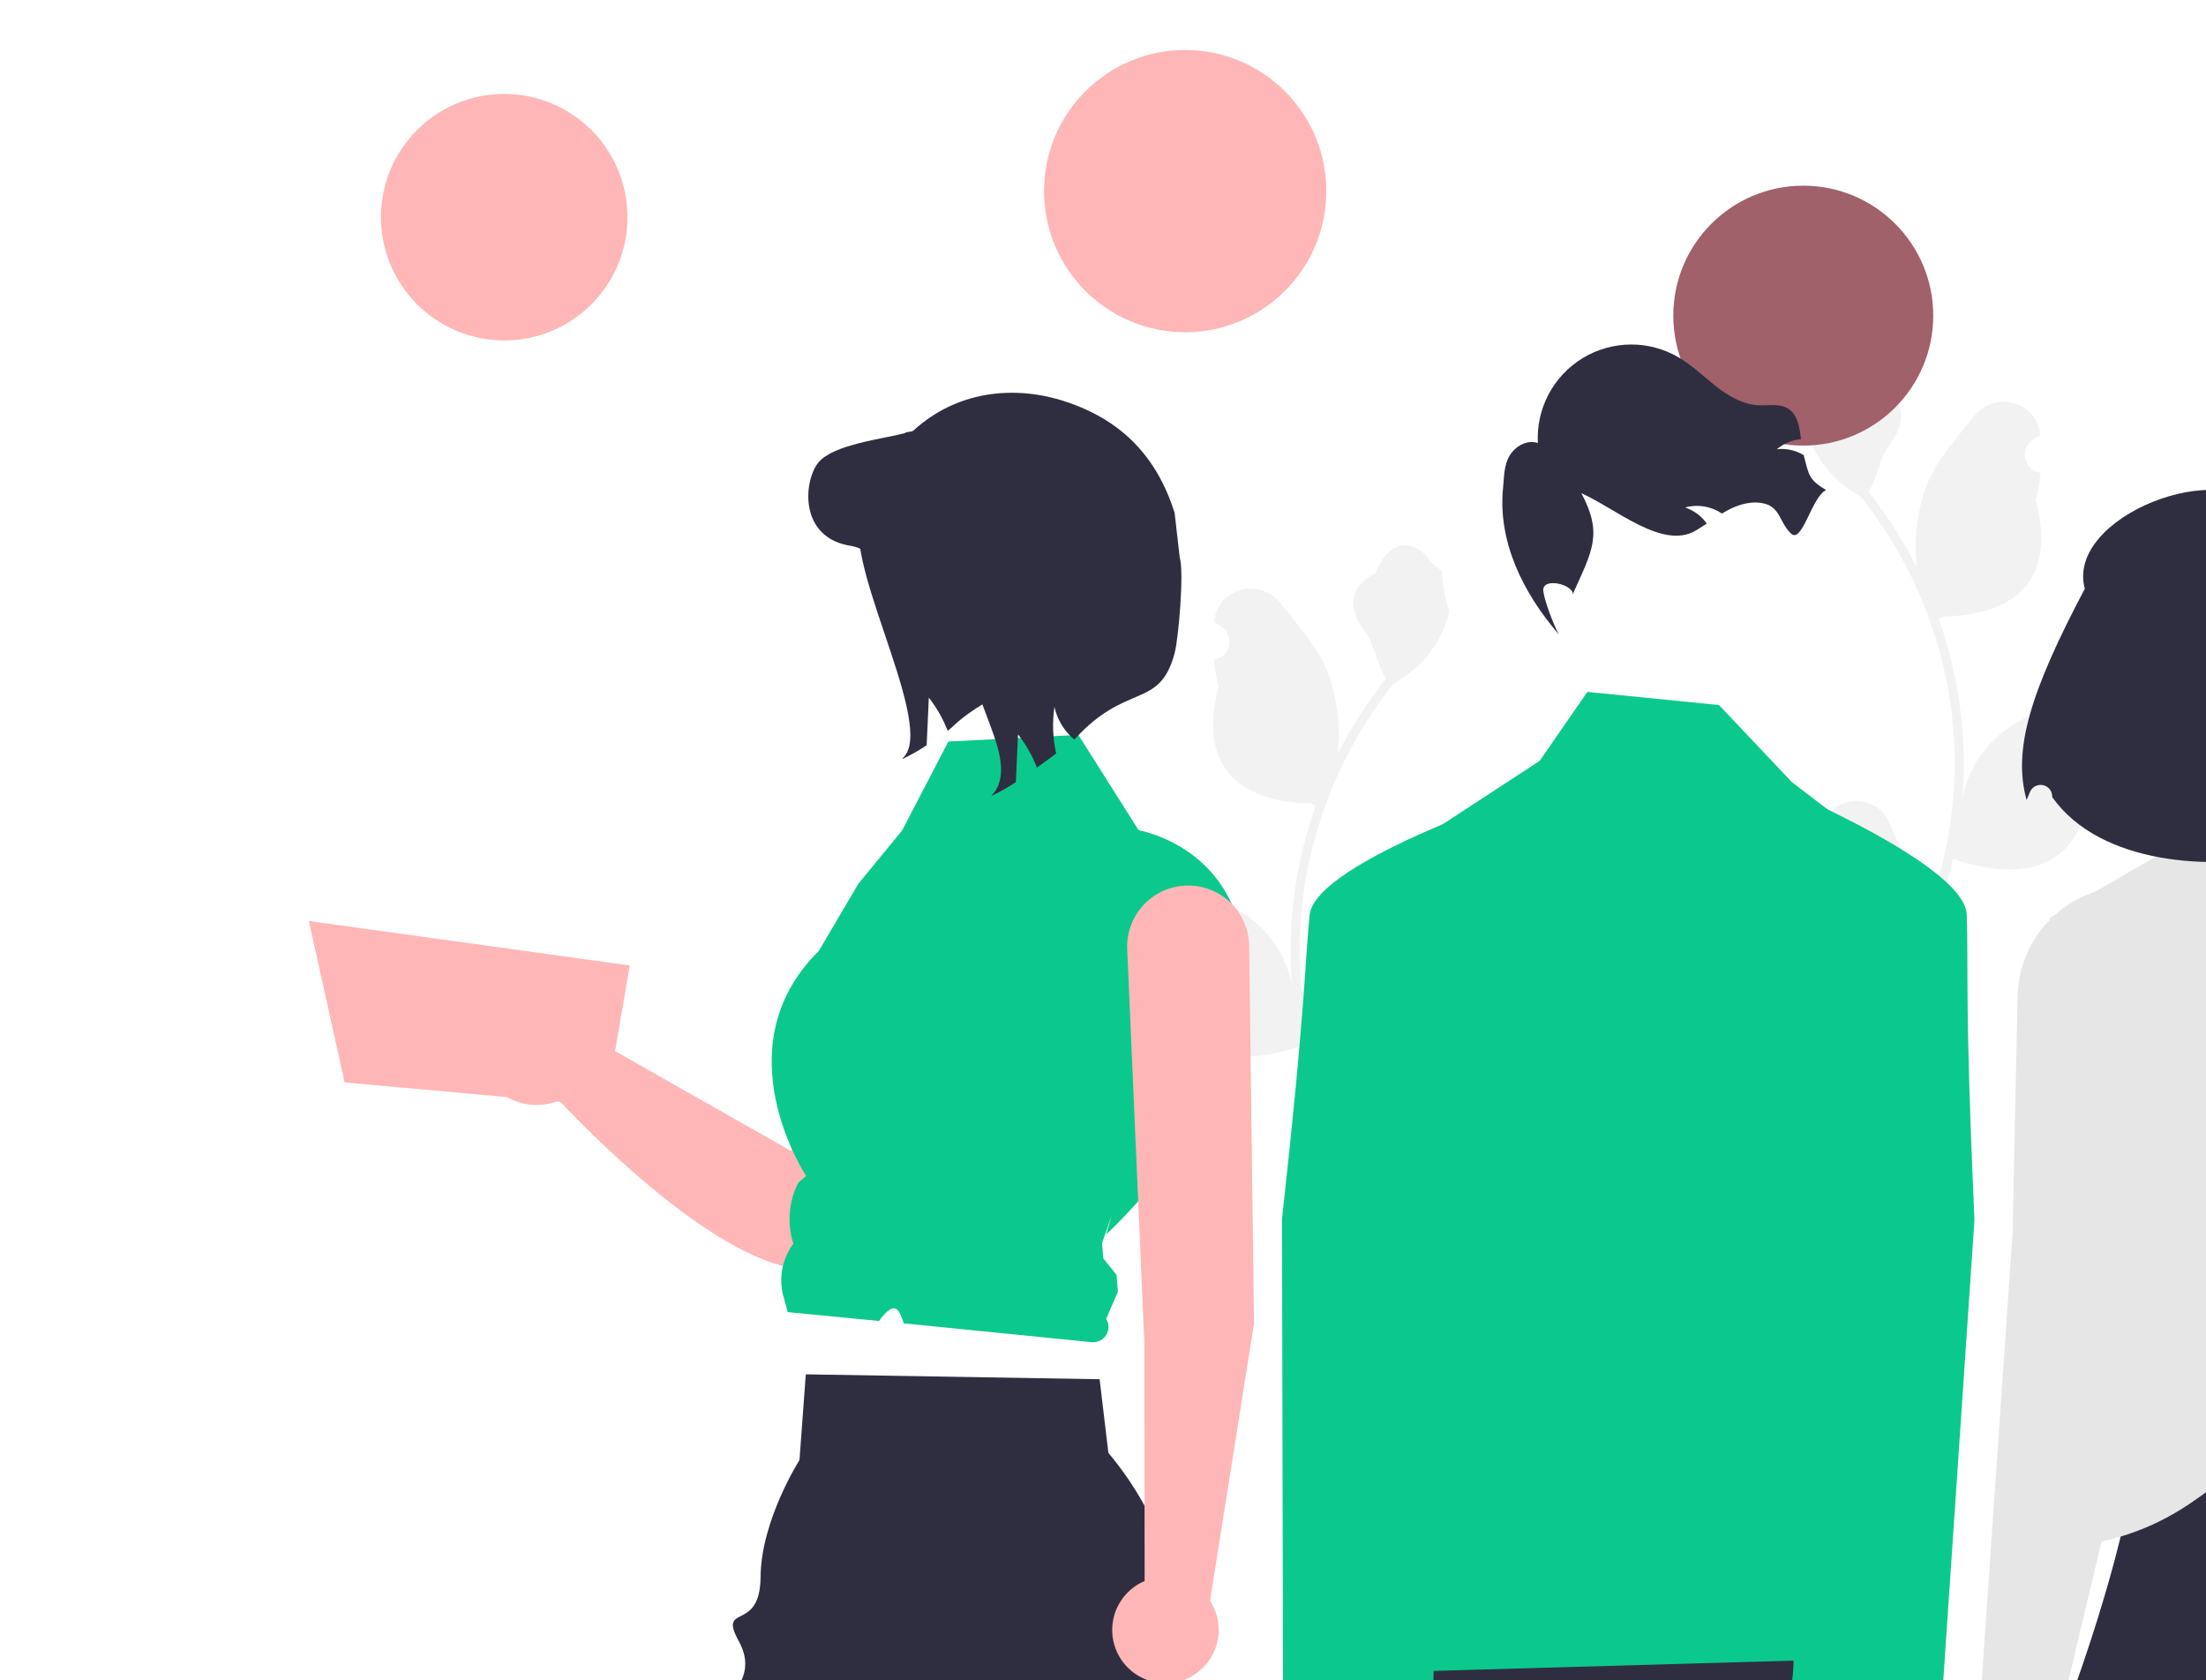
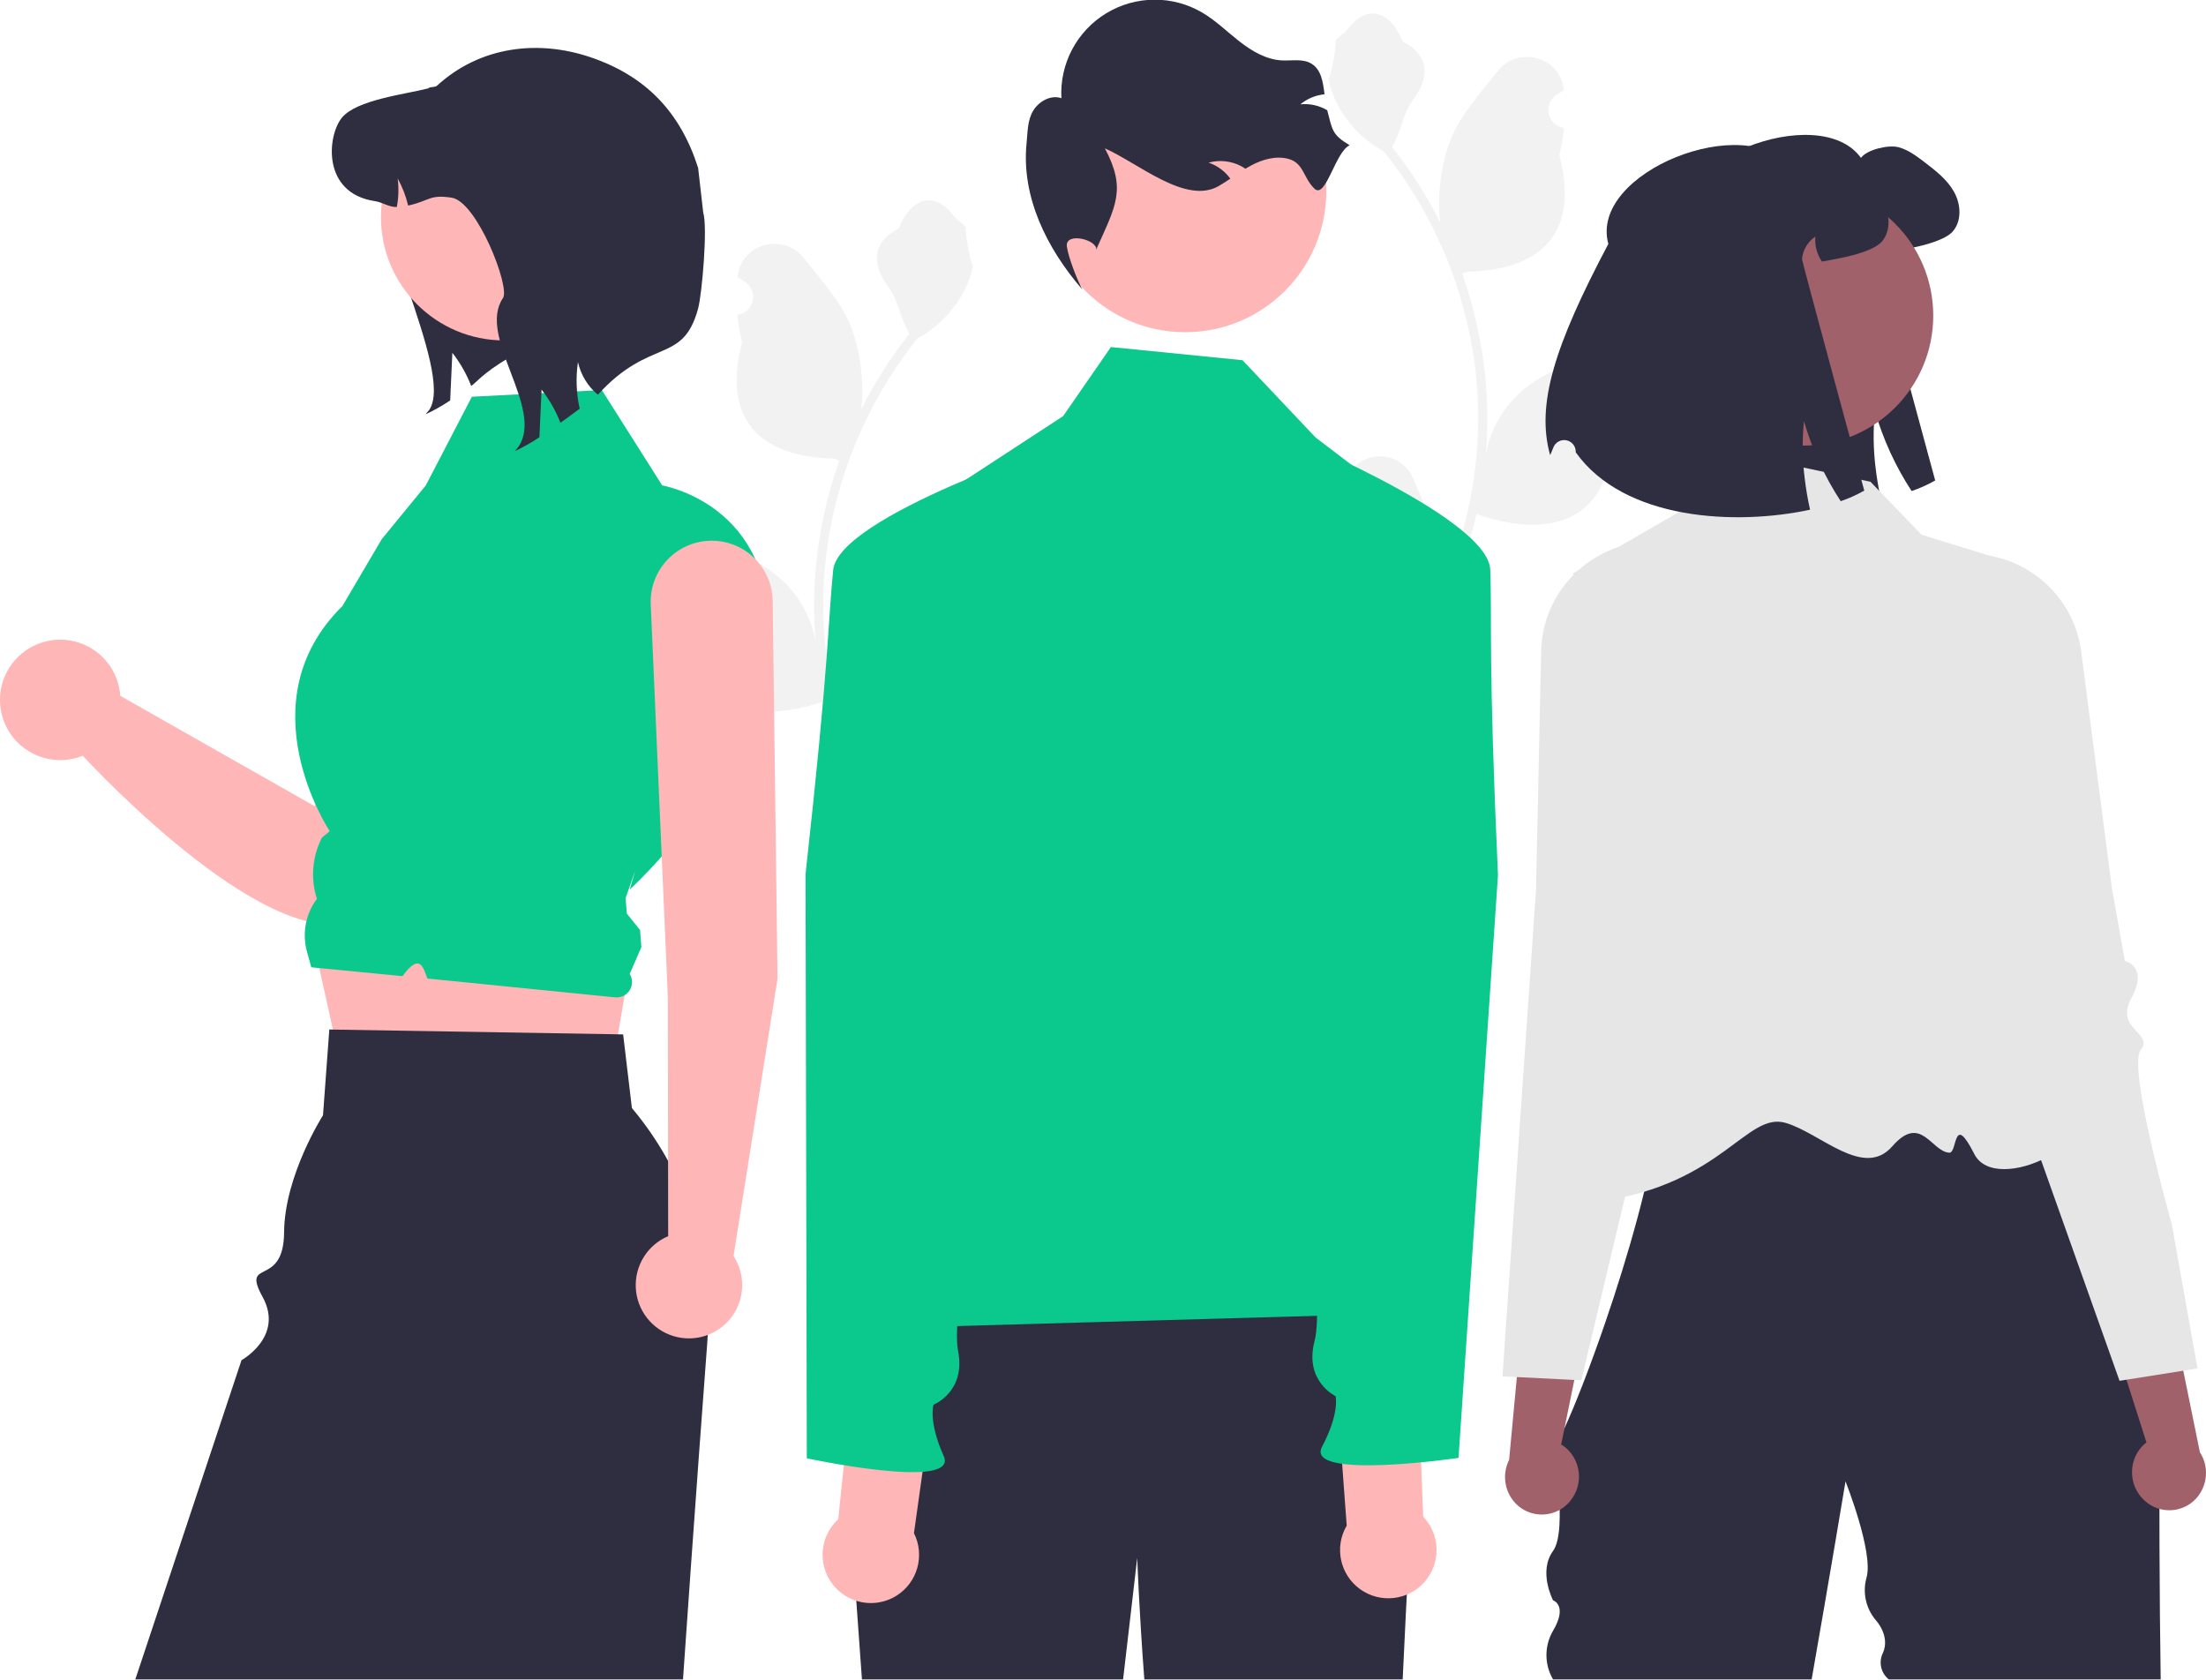
<svg xmlns="http://www.w3.org/2000/svg" width="838" height="638.004" data-name="Layer 1" viewBox="0 0 838 638.004">
-   <path fill="#f2f2f2" d="M689.135,323.255a5.090,5.090,0,0,0,3.689-8.822c-.128-.51-.22-.876-.349-1.386q.069-.167.138-.333c4.686-11.174,20.568-11.097,25.215.094,4.124,9.932,9.374,19.882,10.667,30.384a40.440,40.440,0,0,1-.71,13.908,162.132,162.132,0,0,0,14.748-67.338,156.487,156.487,0,0,0-.971-17.457q-.804-7.128-2.231-14.154a164.010,164.010,0,0,0-32.524-69.511,43.647,43.647,0,0,1-18.153-18.833,33.294,33.294,0,0,1-3.027-9.098c.884.115,3.332-13.343,2.665-14.169,1.231-1.868,3.435-2.797,4.780-4.621,6.689-9.069,15.906-7.486,20.717,4.838,10.278,5.187,10.377,13.790,4.071,22.064-4.012,5.264-4.563,12.386-8.084,18.022.362.463.739.912,1.101,1.376a165.069,165.069,0,0,1,17.229,27.294c-1.368-10.690.652-23.570,4.096-31.873,3.921-9.459,11.271-17.426,17.743-25.604,7.774-9.822,23.716-5.536,25.086,6.916q.02.180.039.361-1.442.814-2.823,1.727a6.904,6.904,0,0,0,2.783,12.565l.141.021a68.701,68.701,0,0,1-1.810,10.271c8.303,32.111-9.623,43.806-35.219,44.332-.565.289-1.115.579-1.680.855a168.486,168.486,0,0,1,9.069,42.680,159.804,159.804,0,0,1-.116,25.802l.043-.304a42.227,42.227,0,0,1,14.415-24.382c11.093-9.112,26.766-12.468,38.733-19.793,5.760-3.526,13.143,1.030,12.137,7.709q-.024.159-.049.319a46.377,46.377,0,0,0-5.201,2.506q-1.442.814-2.823,1.727a6.904,6.904,0,0,0,2.783,12.565l.141.021c.101.014.188.029.289.044a68.759,68.759,0,0,1-12.647,19.804c-5.191,28.031-27.491,30.691-51.344,22.528h-.015a168.436,168.436,0,0,1-11.314,33.031H690.148c-.145-.449-.275-.913-.406-1.361a45.926,45.926,0,0,0,11.184-.666c-2.999-3.679-5.997-7.388-8.996-11.068a2.511,2.511,0,0,1-.188-.217c-1.521-1.883-3.056-3.752-4.578-5.635l-.001-.002a67.270,67.270,0,0,1,1.971-17.136Z" />
-   <path fill="#2f2e41" d="M818.913,219.810c-7.515-27.401,53.102-50.899,69.020-28.832,2.213-3.137,10.393-5.042,14.146-4.080s6.909,3.368,9.989,5.697c4.234,3.252,8.622,6.621,11.221,11.298,2.617,4.657,3.021,11.009-.5,15.051-2.790,3.214-11.028,5.293-15.224,6.139-2.925.597-5.389,1.077-7.506,1.424a14.351,14.351,0,0,1-2.502-9.488,11.648,11.648,0,0,0-5.081,8.545c-.058.712,23.654,87.960,23.654,87.960a51.720,51.720,0,0,1-8.95,4.022,112.544,112.544,0,0,1-13.954-30.410,97.453,97.453,0,0,0,.269,21.653,119.144,119.144,0,0,0,2.040,11.991c-28.178,6.082-70.560,4.080-88.999-21.787q-.005-.161-.009-.321a4.401,4.401,0,0,0-8.503-1.535c-.447,1.141-.859,2.129-1.226,2.914C791.427,280.843,798.376,258.612,818.913,219.810Z" />
-   <path fill="#2f2e41" d="M770.962,679.207v.897A3.809,3.809,0,0,1,770.962,679.207Z" />
-   <path fill="#2f2e41" d="M798.557,524.132a15.323,15.323,0,0,1,2.183-.424Q799.471,523.915,798.557,524.132Z" />
-   <path fill="#2f2e41" d="M797.919,524.295c.194-.054.409-.109.638-.163C798.343,524.188,798.138,524.229,797.919,524.295Z" />
-   <path fill="#2f2e41" d="M1001.790,768.998H898.504a8.213,8.213,0,0,1-2.211-10.114c2.821-6.471-2.707-12.384-2.707-12.384a17.566,17.566,0,0,1-3.539-16.191c2.736-9.557-7.987-36.535-7.987-36.535s-5.781,34.834-12.865,75.225H770.962a18.259,18.259,0,0,1,0-18.489c5.724-9.706,0-11.567,0-11.567s-5.724-10.861,0-18.748,0-40.088,0-40.088c.216,1.423,1.846-1.164,4.357-6.592,3.822-8.257,9.664-23.107,15.566-40.348,4.219-12.304,8.473-25.843,12.028-39.079h.009q1.397-5.216,2.649-10.337c1.630-6.695,3.028-13.202,4.09-19.311,2.303-13.158,3.063-24.462,1.294-31.814-1.466-6.117-4.676-9.491-10.216-8.913,2.968-.492,7.317-.958,12.675-1.397.966-.078,1.967-.155,3.002-.242,39.968-3.020,125.720-4.754,125.720-4.754L968.405,564.35l33.263,59.581S1000.763,703.859,1001.790,768.998Z" />
-   <path fill="#e6e6e6" d="M891.546,314.019,831.032,301.183l-12.015,24.185L778.555,348.793s26.081,106.641,25.932,121.639c-.378,38.079-61.305,123.440-15.284,116.873s55.369-34.073,70.143-29.724c13.324,3.922,29.593,21.372,40.485,8.892s14.728,1.931,21.615,2.429c3.273.237,1.301-15.758,9.537.497s51.904-5.626,37.103-20.427c-24.65-24.65-29.659-206.361-29.659-206.361l-27.440-8.443Z" />
-   <path fill="#a0616a" d="M777.411,701.295a14.526,14.526,0,0,0-1.495-20.205,13.935,13.935,0,0,0-1.866-1.351l10.117-49.656-23.390-13.999-6.505,69.521a14.485,14.485,0,0,0,3.338,17.366,13.862,13.862,0,0,0,19.556-1.385Q777.290,701.442,777.411,701.295Z" />
-   <path fill="#e6e6e6" d="M850.036,439.552c-.147-1.596-2.183-2.321-5.004-3.322a30.950,30.950,0,0,1-7.998-3.788c-6.247-4.512-3.788-9.232-.388-15.756.664-1.268,1.354-2.588,2.001-3.960,1.924-4.064-1.139-20.829-9.120-49.839-2.459-8.930-2.450-15.238-4.150-19.423-1.691-4.184-5.082-6.247-14.323-6.678a42.251,42.251,0,0,0-30.416,10.811c-.224.198-.457.414-.682.621q-.634.595-1.242,1.216a42.219,42.219,0,0,0-12.270,29.027l-.043,1.855-1.906,88.634-5.358,77.779-7.386,107.143,5.470.268L779.048,655.228l2.649.129,6.281-26.352,7.558-31.710,2.778-11.648,8.620-36.137,4.021-16.886,2.459-10.311L814.417,518.1l4.883-20.467c.112-.431,11.346-44.757,24.298-52.169C848.431,442.702,850.174,441.097,850.036,439.552Z" />
-   <path fill="#a0616a" d="M995.354,700.767a14.526,14.526,0,0,1-.683-20.249,13.934,13.934,0,0,1,1.710-1.543L980.989,630.692l21.751-16.430,13.934,68.420a14.485,14.485,0,0,1-1.454,17.625,13.862,13.862,0,0,1-19.591.723Q995.490,700.901,995.354,700.767Z" />
-   <path fill="#e6e6e6" d="M1005.995,595.999S989.031,536.311,994.204,529.850s-10.106-7.723-3.521-19.757-2.503-14.046-2.503-14.046l-4.931-27.668-8.816-67.961-.267-2.021-2.564-19.772a42.340,42.340,0,0,0-16.696-28.616c-.233-.178-.471-.35-.709-.521q-1.628-1.172-3.327-2.172a42.262,42.262,0,0,0-28.106-5.338c-18.285,2.847-12.594,9.666-15.560,27.935-4.819,29.703-6.069,46.696-3.719,50.536.792,1.292,1.623,2.529,2.416,3.717,4.082,6.129,7.034,10.550,1.304,15.718a31.250,31.250,0,0,1-7.544,4.616c-2.693,1.304-4.642,2.239-4.616,3.842.03,1.552,1.934,2.955,7.031,5.179,6.176,2.703,12.811,12.923,18.245,23.363a257.879,257.879,0,0,1,11.518,25.899L978.539,634.136l7.617,21.422,2.627-.416,21.58-3.421,5.411-.857Z" />
+   <path fill="#f2f2f2" d="M689.135,323.255a5.090,5.090,0,0,0,3.689-8.822c-.128-.51-.22-.876-.349-1.386q.069-.167.138-.333c4.686-11.174,20.568-11.097,25.215.094,4.124,9.932,9.374,19.882,10.667,30.384a40.440,40.440,0,0,1-.71,13.908,162.132,162.132,0,0,0,14.748-67.338,156.487,156.487,0,0,0-.971-17.457q-.804-7.128-2.231-14.154a164.010,164.010,0,0,0-32.524-69.511,43.647,43.647,0,0,1-18.153-18.833,33.294,33.294,0,0,1-3.027-9.098c.884.115,3.332-13.343,2.665-14.169,1.231-1.868,3.435-2.797,4.780-4.621,6.689-9.069,15.906-7.486,20.717,4.838,10.278,5.187,10.377,13.790,4.071,22.064-4.012,5.264-4.563,12.386-8.084,18.022.362.463.739.912,1.101,1.376a165.069,165.069,0,0,1,17.229,27.294c-1.368-10.690.652-23.570,4.096-31.873,3.921-9.459,11.271-17.426,17.743-25.604,7.774-9.822,23.716-5.536,25.086,6.916q.02.180.039.361-1.442.814-2.823,1.727a6.904,6.904,0,0,0,2.783,12.565l.141.021a68.701,68.701,0,0,1-1.810,10.271c8.303,32.111-9.623,43.806-35.219,44.332-.565.289-1.115.579-1.680.855a168.486,168.486,0,0,1,9.069,42.680,159.804,159.804,0,0,1-.116,25.802l.043-.304a42.227,42.227,0,0,1,14.415-24.382c11.093-9.112,26.766-12.468,38.733-19.793,5.760-3.526,13.143,1.030,12.137,7.709q-.024.159-.049.319a46.377,46.377,0,0,0-5.201,2.506q-1.442.814-2.823,1.727a6.904,6.904,0,0,0,2.783,12.565l.141.021c.101.014.188.029.289.044a68.759,68.759,0,0,1-12.647,19.804c-5.191,28.031-27.491,30.691-51.344,22.528h-.015a168.436,168.436,0,0,1-11.314,33.031H690.148c-.145-.449-.275-.913-.406-1.361a45.926,45.926,0,0,0,11.184-.666c-2.999-3.679-5.997-7.388-8.996-11.068a2.511,2.511,0,0,1-.188-.217c-1.521-1.883-3.056-3.752-4.578-5.635l-.001-.002a67.270,67.270,0,0,1,1.971-17.136Z" transform="translate(-181 -130.998)" />
+   <path fill="#2f2e41" d="M818.913,219.810c-7.515-27.401,53.102-50.899,69.020-28.832,2.213-3.137,10.393-5.042,14.146-4.080s6.909,3.368,9.989,5.697c4.234,3.252,8.622,6.621,11.221,11.298,2.617,4.657,3.021,11.009-.5,15.051-2.790,3.214-11.028,5.293-15.224,6.139-2.925.597-5.389,1.077-7.506,1.424a14.351,14.351,0,0,1-2.502-9.488,11.648,11.648,0,0,0-5.081,8.545c-.058.712,23.654,87.960,23.654,87.960a51.720,51.720,0,0,1-8.95,4.022,112.544,112.544,0,0,1-13.954-30.410,97.453,97.453,0,0,0,.269,21.653,119.144,119.144,0,0,0,2.040,11.991c-28.178,6.082-70.560,4.080-88.999-21.787q-.005-.161-.009-.321a4.401,4.401,0,0,0-8.503-1.535c-.447,1.141-.859,2.129-1.226,2.914C791.427,280.843,798.376,258.612,818.913,219.810Z" transform="translate(-181 -130.998)" />
+   <path fill="#2f2e41" d="M770.962,679.207v.897A3.809,3.809,0,0,1,770.962,679.207Z" transform="translate(-181 -130.998)" />
+   <path fill="#2f2e41" d="M798.557,524.132a15.323,15.323,0,0,1,2.183-.424Q799.471,523.915,798.557,524.132Z" transform="translate(-181 -130.998)" />
+   <path fill="#2f2e41" d="M797.919,524.295c.194-.054.409-.109.638-.163C798.343,524.188,798.138,524.229,797.919,524.295Z" transform="translate(-181 -130.998)" />
+   <path fill="#2f2e41" d="M1001.790,768.998H898.504a8.213,8.213,0,0,1-2.211-10.114c2.821-6.471-2.707-12.384-2.707-12.384a17.566,17.566,0,0,1-3.539-16.191c2.736-9.557-7.987-36.535-7.987-36.535s-5.781,34.834-12.865,75.225H770.962a18.259,18.259,0,0,1,0-18.489c5.724-9.706,0-11.567,0-11.567s-5.724-10.861,0-18.748,0-40.088,0-40.088c.216,1.423,1.846-1.164,4.357-6.592,3.822-8.257,9.664-23.107,15.566-40.348,4.219-12.304,8.473-25.843,12.028-39.079h.009q1.397-5.216,2.649-10.337c1.630-6.695,3.028-13.202,4.09-19.311,2.303-13.158,3.063-24.462,1.294-31.814-1.466-6.117-4.676-9.491-10.216-8.913,2.968-.492,7.317-.958,12.675-1.397.966-.078,1.967-.155,3.002-.242,39.968-3.020,125.720-4.754,125.720-4.754L968.405,564.35l33.263,59.581S1000.763,703.859,1001.790,768.998Z" transform="translate(-181 -130.998)" />
+   <path fill="#e6e6e6" d="M891.546,314.019,831.032,301.183l-12.015,24.185L778.555,348.793s26.081,106.641,25.932,121.639c-.378,38.079-61.305,123.440-15.284,116.873s55.369-34.073,70.143-29.724c13.324,3.922,29.593,21.372,40.485,8.892s14.728,1.931,21.615,2.429c3.273.237,1.301-15.758,9.537.497s51.904-5.626,37.103-20.427c-24.65-24.65-29.659-206.361-29.659-206.361l-27.440-8.443Z" transform="translate(-181 -130.998)" />
+   <path fill="#a0616a" d="M777.411,701.295a14.526,14.526,0,0,0-1.495-20.205,13.935,13.935,0,0,0-1.866-1.351l10.117-49.656-23.390-13.999-6.505,69.521a14.485,14.485,0,0,0,3.338,17.366,13.862,13.862,0,0,0,19.556-1.385Q777.290,701.442,777.411,701.295Z" transform="translate(-181 -130.998)" />
+   <path fill="#e6e6e6" d="M850.036,439.552c-.147-1.596-2.183-2.321-5.004-3.322a30.950,30.950,0,0,1-7.998-3.788c-6.247-4.512-3.788-9.232-.388-15.756.664-1.268,1.354-2.588,2.001-3.960,1.924-4.064-1.139-20.829-9.120-49.839-2.459-8.930-2.450-15.238-4.150-19.423-1.691-4.184-5.082-6.247-14.323-6.678a42.251,42.251,0,0,0-30.416,10.811c-.224.198-.457.414-.682.621q-.634.595-1.242,1.216a42.219,42.219,0,0,0-12.270,29.027l-.043,1.855-1.906,88.634-5.358,77.779-7.386,107.143,5.470.268L779.048,655.228l2.649.129,6.281-26.352,7.558-31.710,2.778-11.648,8.620-36.137,4.021-16.886,2.459-10.311L814.417,518.1l4.883-20.467c.112-.431,11.346-44.757,24.298-52.169C848.431,442.702,850.174,441.097,850.036,439.552Z" transform="translate(-181 -130.998)" />
+   <path fill="#a0616a" d="M995.354,700.767a14.526,14.526,0,0,1-.683-20.249,13.934,13.934,0,0,1,1.710-1.543L980.989,630.692l21.751-16.430,13.934,68.420a14.485,14.485,0,0,1-1.454,17.625,13.862,13.862,0,0,1-19.591.723Q995.490,700.901,995.354,700.767Z" transform="translate(-181 -130.998)" />
+   <path fill="#e6e6e6" d="M1005.995,595.999S989.031,536.311,994.204,529.850s-10.106-7.723-3.521-19.757-2.503-14.046-2.503-14.046l-4.931-27.668-8.816-67.961-.267-2.021-2.564-19.772a42.340,42.340,0,0,0-16.696-28.616c-.233-.178-.471-.35-.709-.521q-1.628-1.172-3.327-2.172a42.262,42.262,0,0,0-28.106-5.338c-18.285,2.847-12.594,9.666-15.560,27.935-4.819,29.703-6.069,46.696-3.719,50.536.792,1.292,1.623,2.529,2.416,3.717,4.082,6.129,7.034,10.550,1.304,15.718a31.250,31.250,0,0,1-7.544,4.616c-2.693,1.304-4.642,2.239-4.616,3.842.03,1.552,1.934,2.955,7.031,5.179,6.176,2.703,12.811,12.923,18.245,23.363a257.879,257.879,0,0,1,11.518,25.899L978.539,634.136l7.617,21.422,2.627-.416,21.58-3.421,5.411-.857Z" transform="translate(-181 -130.998)" />
  <circle cx="685.016" cy="119.908" r="49.37" fill="#a0616a" />
-   <path fill="#2f2e41" d="M791.966,223.659c-7.515-27.401,53.102-50.899,69.020-28.832,2.213-3.137,10.393-5.042,14.146-4.080s6.909,3.368,9.989,5.697c4.234,3.252,8.622,6.621,11.221,11.298,2.617,4.657,3.021,11.009-.5,15.051-2.790,3.214-11.028,5.293-15.224,6.139-2.925.597-5.389,1.077-7.506,1.424a14.351,14.351,0,0,1-2.502-9.488,11.648,11.648,0,0,0-5.081,8.545c-.058.712,23.654,87.960,23.654,87.960a51.720,51.720,0,0,1-8.95,4.022,112.544,112.544,0,0,1-13.954-30.410,97.453,97.453,0,0,0,.269,21.653,119.142,119.142,0,0,0,2.040,11.991c-28.178,6.082-70.560,4.080-88.999-21.787q-.005-.161-.009-.321a4.401,4.401,0,0,0-8.503-1.535c-.447,1.141-.859,2.129-1.226,2.914C764.481,284.692,771.43,262.462,791.966,223.659Z" />
-   <path fill="#2f2e41" d="M810.435,197.849" />
-   <path fill="#f2f2f2" d="M547.120,394.255a5.090,5.090,0,0,1-3.689-8.822c.128-.51.220-.876.348-1.386q-.069-.167-.139-.333c-4.686-11.174-20.568-11.097-25.215.094-4.124,9.932-9.374,19.882-10.667,30.384a40.439,40.439,0,0,0,.71,13.908A162.131,162.131,0,0,1,493.720,360.760a156.489,156.489,0,0,1,.971-17.457q.804-7.128,2.231-14.154a164.010,164.010,0,0,1,32.524-69.511,43.647,43.647,0,0,0,18.153-18.833,33.294,33.294,0,0,0,3.027-9.098c-.884.115-3.332-13.343-2.665-14.169-1.231-1.868-3.435-2.797-4.780-4.621-6.689-9.069-15.906-7.486-20.717,4.838-10.278,5.187-10.377,13.790-4.071,22.064,4.012,5.264,4.563,12.386,8.084,18.022-.362.463-.739.912-1.101,1.376a165.069,165.069,0,0,0-17.229,27.294c1.368-10.690-.652-23.570-4.096-31.873-3.921-9.459-11.271-17.426-17.743-25.604-7.774-9.822-23.716-5.536-25.086,6.916q-.02.180-.039.361,1.442.814,2.823,1.727a6.904,6.904,0,0,1-2.783,12.565l-.141.021a68.7,68.7,0,0,0,1.810,10.271c-8.303,32.111,9.623,43.806,35.219,44.332.565.289,1.115.579,1.680.855a168.486,168.486,0,0,0-9.069,42.680,159.804,159.804,0,0,0,.116,25.802l-.043-.304A42.227,42.227,0,0,0,476.379,349.880c-11.093-9.112-26.766-12.468-38.733-19.793-5.760-3.526-13.143,1.030-12.137,7.709q.024.159.049.319a46.377,46.377,0,0,1,5.201,2.506q1.442.814,2.823,1.727a6.904,6.904,0,0,1-2.783,12.565l-.141.021c-.101.014-.188.029-.29.043A68.759,68.759,0,0,0,443.014,374.784c5.191,28.031,27.491,30.691,51.344,22.528h.015a168.437,168.437,0,0,0,11.314,33.031H546.108c.145-.449.275-.913.405-1.361a45.926,45.926,0,0,1-11.184-.666c2.999-3.679,5.997-7.388,8.996-11.068a2.512,2.512,0,0,0,.188-.217c1.521-1.883,3.056-3.752,4.578-5.635l.001-.002a67.270,67.270,0,0,0-1.971-17.136Z" />
-   <path fill="#2f2e41" d="M358.516,190.978c-.917,2.137-29.204,1.908-30.499,3.812-9.988,14.697,26.018,77.229,16.029,91.945l-1.391,1.658a65.756,65.756,0,0,0,9.359-5.280c.267-6.023.534-12.066.82-18.090a49.721,49.721,0,0,1,7.167,12.600c2.325-1.639,4.233-4.678,14.201-10.655A62.515,62.515,0,0,1,388.016,255.598Z" />
-   <path fill="#ffb6b6" d="M379.056,311.429a23.427,23.427,0,0,0-35.493,13.858L300.577,437.291,226.69,395.343a22.875,22.875,0,1,0-14.271,22.752c15.560,16.607,83.018,84.696,110.946,58.092,23.474-22.362,57.350-109.029,65.505-138.957A23.430,23.430,0,0,0,379.056,311.429Z" />
+   <path fill="#2f2e41" d="M791.966,223.659c-7.515-27.401,53.102-50.899,69.020-28.832,2.213-3.137,10.393-5.042,14.146-4.080s6.909,3.368,9.989,5.697c4.234,3.252,8.622,6.621,11.221,11.298,2.617,4.657,3.021,11.009-.5,15.051-2.790,3.214-11.028,5.293-15.224,6.139-2.925.597-5.389,1.077-7.506,1.424a14.351,14.351,0,0,1-2.502-9.488,11.648,11.648,0,0,0-5.081,8.545c-.058.712,23.654,87.960,23.654,87.960a51.720,51.720,0,0,1-8.95,4.022,112.544,112.544,0,0,1-13.954-30.410,97.453,97.453,0,0,0,.269,21.653,119.142,119.142,0,0,0,2.040,11.991c-28.178,6.082-70.560,4.080-88.999-21.787q-.005-.161-.009-.321a4.401,4.401,0,0,0-8.503-1.535c-.447,1.141-.859,2.129-1.226,2.914C764.481,284.692,771.43,262.462,791.966,223.659Z" transform="translate(-181 -130.998)" />
+   <path fill="#2f2e41" d="M810.435,197.849" transform="translate(-181 -130.998)" />
+   <path fill="#f2f2f2" d="M547.120,394.255a5.090,5.090,0,0,1-3.689-8.822c.128-.51.220-.876.348-1.386q-.069-.167-.139-.333c-4.686-11.174-20.568-11.097-25.215.094-4.124,9.932-9.374,19.882-10.667,30.384a40.439,40.439,0,0,0,.71,13.908A162.131,162.131,0,0,1,493.720,360.760a156.489,156.489,0,0,1,.971-17.457q.804-7.128,2.231-14.154a164.010,164.010,0,0,1,32.524-69.511,43.647,43.647,0,0,0,18.153-18.833,33.294,33.294,0,0,0,3.027-9.098c-.884.115-3.332-13.343-2.665-14.169-1.231-1.868-3.435-2.797-4.780-4.621-6.689-9.069-15.906-7.486-20.717,4.838-10.278,5.187-10.377,13.790-4.071,22.064,4.012,5.264,4.563,12.386,8.084,18.022-.362.463-.739.912-1.101,1.376a165.069,165.069,0,0,0-17.229,27.294c1.368-10.690-.652-23.570-4.096-31.873-3.921-9.459-11.271-17.426-17.743-25.604-7.774-9.822-23.716-5.536-25.086,6.916q-.02.180-.039.361,1.442.814,2.823,1.727a6.904,6.904,0,0,1-2.783,12.565l-.141.021a68.7,68.7,0,0,0,1.810,10.271c-8.303,32.111,9.623,43.806,35.219,44.332.565.289,1.115.579,1.680.855a168.486,168.486,0,0,0-9.069,42.680,159.804,159.804,0,0,0,.116,25.802l-.043-.304A42.227,42.227,0,0,0,476.379,349.880c-11.093-9.112-26.766-12.468-38.733-19.793-5.760-3.526-13.143,1.030-12.137,7.709q.024.159.049.319a46.377,46.377,0,0,1,5.201,2.506q1.442.814,2.823,1.727a6.904,6.904,0,0,1-2.783,12.565l-.141.021c-.101.014-.188.029-.29.043A68.759,68.759,0,0,0,443.014,374.784c5.191,28.031,27.491,30.691,51.344,22.528h.015a168.437,168.437,0,0,0,11.314,33.031H546.108c.145-.449.275-.913.405-1.361a45.926,45.926,0,0,1-11.184-.666c2.999-3.679,5.997-7.388,8.996-11.068a2.512,2.512,0,0,0,.188-.217c1.521-1.883,3.056-3.752,4.578-5.635l.001-.002a67.270,67.270,0,0,0-1.971-17.136Z" transform="translate(-181 -130.998)" />
+   <path fill="#2f2e41" d="M358.516,190.978c-.917,2.137-29.204,1.908-30.499,3.812-9.988,14.697,26.018,77.229,16.029,91.945l-1.391,1.658a65.756,65.756,0,0,0,9.359-5.280c.267-6.023.534-12.066.82-18.090a49.721,49.721,0,0,1,7.167,12.600c2.325-1.639,4.233-4.678,14.201-10.655A62.515,62.515,0,0,1,388.016,255.598Z" transform="translate(-181 -130.998)" />
+   <path fill="#ffb6b6" d="M379.056,311.429a23.427,23.427,0,0,0-35.493,13.858L300.577,437.291,226.69,395.343a22.875,22.875,0,1,0-14.271,22.752c15.560,16.607,83.018,84.696,110.946,58.092,23.474-22.362,57.350-109.029,65.505-138.957A23.430,23.430,0,0,0,379.056,311.429Z" transform="translate(-181 -130.998)" />
  <polygon fill="#ffb6b6" points="117.341 349.883 130.906 411.195 230.098 420.167 239.214 366.781 117.341 349.883" />
-   <path fill="#2f2e41" d="M449.858,638.108c-.045.878-.1,1.748-.163,2.627-.951,12.703-2.038,27.356-3.216,43.412-1.857,25.480-3.932,54.494-6.025,84.849H232.397l40.350-121.281s16.292-8.970,7.997-24.039,8.026-3.060,8.178-24.581,14.777-44.415,14.777-44.415l2.401-32.584,1.368.027,108.273,1.803,1.975.036,3.325,27.972A123.668,123.668,0,0,1,449.858,638.108Z" />
-   <path fill="#0bc98c" d="M360.250,281.715l49.372-2.543,22.932,36.235s43.147,7.213,40.156,58.057-52.497,95.460-52.497,95.460l2.116-7.255-3.675,10.502.471,5.896,5.014,6.245.516,6.458-4.442,10.218v0a5.838,5.838,0,0,1-5.536,8.900l-71.339-7.149c-1.624-4.468-2.927-9.813-9.437-.914l-6.720-.651-27.936-2.706-1.644-5.989a23.204,23.204,0,0,1,3.775-20.014v0a30.607,30.607,0,0,1,1.771-22.980l.134-.268,2.966-2.472s-32.456-48.761,4.802-85.488l14.954-25.422,16.732-20.414Z" />
+   <path fill="#2f2e41" d="M449.858,638.108c-.045.878-.1,1.748-.163,2.627-.951,12.703-2.038,27.356-3.216,43.412-1.857,25.480-3.932,54.494-6.025,84.849H232.397l40.350-121.281s16.292-8.970,7.997-24.039,8.026-3.060,8.178-24.581,14.777-44.415,14.777-44.415l2.401-32.584,1.368.027,108.273,1.803,1.975.036,3.325,27.972A123.668,123.668,0,0,1,449.858,638.108Z" transform="translate(-181 -130.998)" />
+   <path fill="#0bc98c" d="M360.250,281.715l49.372-2.543,22.932,36.235s43.147,7.213,40.156,58.057-52.497,95.460-52.497,95.460l2.116-7.255-3.675,10.502.471,5.896,5.014,6.245.516,6.458-4.442,10.218v0a5.838,5.838,0,0,1-5.536,8.900l-71.339-7.149c-1.624-4.468-2.927-9.813-9.437-.914l-6.720-.651-27.936-2.706-1.644-5.989a23.204,23.204,0,0,1,3.775-20.014v0a30.607,30.607,0,0,1,1.771-22.980l.134-.268,2.966-2.472s-32.456-48.761,4.802-85.488l14.954-25.422,16.732-20.414Z" transform="translate(-181 -130.998)" />
  <circle cx="191.538" cy="82.509" r="46.819" fill="#ffb6b6" />
-   <path fill="#2f2e41" d="M408.097,280.952a22.548,22.548,0,0,1-7.548-12.390,48.446,48.446,0,0,0,.667,17.689c-2.535,1.906-4.994,3.717-7.32,5.356a49.721,49.721,0,0,0-7.167-12.600c-.286,6.023-.553,12.066-.82,18.090a65.754,65.754,0,0,1-9.359,5.280l1.391-1.658c9.988-14.716-15.859-41.803-5.871-56.500,2.802-4.117-9.855-36.656-19.500-38.124-8.578-1.296-8.215,1.181-16.527,2.992a41.588,41.588,0,0,0-3.984-10.312,34.074,34.074,0,0,1-.324,10.865c-2.954.114-5.279-1.768-8.425-2.249-20.072-3.069-18.033-24.780-12.447-31.662,5.604-6.862,24.209-8.921,32.787-11.151.782-.762,2.554-.286,3.335-1.010,16.439-15.045,38.425-17.536,58.211-10.868,21.100,7.111,34.255,20.874,41.007,42.092l1.936,16.979c1.737,5.459-.448,30.862-1.936,36.394C440.417,269.671,428.096,258.935,408.097,280.952Z" />
-   <path fill="#ffb6b6" d="M476.363,502.768l-1.843-143.552a23.172,23.172,0,0,0-23.169-22.806h-0a23.172,23.172,0,0,0-23.140,24.401l6.486,149.057.123,90.739a20.221,20.221,0,1,0,24.826,7.561Z" />
-   <path fill="#2f2e41" d="M718,688.491s-2.85,51.27-4.16,80.51H615.7c-2.02-26.61-2.7-46.16-2.7-46.16l-5.37,46.16h-99.2l-6.15-85.49,29.72-73.67s161.06-11.17,176,3C722.93,627.001,718,688.491,718,688.491Z" />
+   <path fill="#2f2e41" d="M408.097,280.952a22.548,22.548,0,0,1-7.548-12.390,48.446,48.446,0,0,0,.667,17.689c-2.535,1.906-4.994,3.717-7.32,5.356a49.721,49.721,0,0,0-7.167-12.600c-.286,6.023-.553,12.066-.82,18.090a65.754,65.754,0,0,1-9.359,5.280l1.391-1.658c9.988-14.716-15.859-41.803-5.871-56.500,2.802-4.117-9.855-36.656-19.500-38.124-8.578-1.296-8.215,1.181-16.527,2.992a41.588,41.588,0,0,0-3.984-10.312,34.074,34.074,0,0,1-.324,10.865c-2.954.114-5.279-1.768-8.425-2.249-20.072-3.069-18.033-24.780-12.447-31.662,5.604-6.862,24.209-8.921,32.787-11.151.782-.762,2.554-.286,3.335-1.010,16.439-15.045,38.425-17.536,58.211-10.868,21.100,7.111,34.255,20.874,41.007,42.092l1.936,16.979c1.737,5.459-.448,30.862-1.936,36.394C440.417,269.671,428.096,258.935,408.097,280.952Z" transform="translate(-181 -130.998)" />
+   <path fill="#ffb6b6" d="M476.363,502.768l-1.843-143.552a23.172,23.172,0,0,0-23.169-22.806h-0a23.172,23.172,0,0,0-23.140,24.401l6.486,149.057.123,90.739a20.221,20.221,0,1,0,24.826,7.561Z" transform="translate(-181 -130.998)" />
+   <path fill="#2f2e41" d="M718,688.491s-2.85,51.27-4.16,80.51H615.7c-2.02-26.61-2.7-46.16-2.7-46.16l-5.37,46.16h-99.2l-6.15-85.49,29.72-73.67s161.06-11.17,176,3C722.93,627.001,718,688.491,718,688.491Z" transform="translate(-181 -130.998)" />
  <circle cx="450.216" cy="72.599" r="53.607" fill="#ffb6b6" />
-   <path fill="#2f2e41" d="M693.700,186.178c-5.506,2.510-9.073,20.694-13.401,16.467s-4.038-9.728-9.873-11.288c-4.711-1.265-9.782.181-14.080,2.461-.767.402-1.511.84-2.236,1.275-.479-.32-.955-.621-1.466-.898a17.033,17.033,0,0,0-12.536-1.410,16.712,16.712,0,0,1,8.258,6.087c-1.438.964-2.895,1.930-4.385,2.786-12.450,7.184-30.166-8.438-43.271-14.307,8.208,15.404,4.166,21.783-2.960,37.714l-.246.907c.405-3.992-11.950-6.968-11.233-1.347.509,3.990,3.962,12.860,5.896,16.384-13.778-15.931-23.194-35.427-21.207-55.539.432-4.224.302-8.682,2.481-12.349,2.181-3.648,6.729-6.208,10.752-4.816a35.542,35.542,0,0,1,53.506-32.524c5.144,3.018,9.439,7.288,14.155,10.971,4.715,3.682,10.151,6.893,16.130,7.197,3.793.183,7.921-.743,11.179,1.221,3.774,2.279,4.421,7.052,4.987,11.644a17.013,17.013,0,0,0-9.166,3.815,16.648,16.648,0,0,1,10.022,2.149,1.036,1.036,0,0,1,.164.093C687.164,180.461,686.959,182.144,693.700,186.178Z" />
-   <path fill="#0bc98c" d="M508.667,635.777c45.650-53.435,30.231-121.400,12.112-190.007l3.447-101.353a31.003,31.003,0,0,1,14.029-24.901L584.861,289.067,603,262.841l50,5,27.726,29.322,30.690,23.429a50.843,50.843,0,0,1,18.792,51.390L700.839,504.804s12.283,68.855,4.788,76.459-26.808.004-11.492,8.540c18.379,10.244,35.091,8.354,25.790,17.655s2.470,22.232,2.470,22.232Z" />
-   <path fill="#ffb6b6" d="M528.185,713.436l7.610-54.220-30.367-8.669-6.006,57.611a18.328,18.328,0,1,0,28.763,5.278Z" />
-   <path fill="#0bc98c" d="M586,298.841s-86.438,28.132-88.499,48.717S496.122,380.744,487,463.115l.481,221.883s57.951,12.407,52.008-.859-3.869-19.507-3.869-19.507,12.424-4.903,9.314-20.479,12.487-92.767,12.487-92.767L567.266,412.946Z" />
-   <path fill="#ffb6b6" d="M692.580,710.565l-4.050-54.602,30.869-6.665,2.228,57.881a18.328,18.328,0,1,1-29.047,3.386Z" />
-   <path fill="#0bc98c" d="M661.990,293.078s84.414,33.722,85.125,54.397-.795,33.204,2.924,115.995l-14.983,221.377s-58.638,8.593-51.841-4.256,5.136-19.212,5.136-19.212-12.077-5.704-7.956-21.044S674,546.949,674,546.949l-.774-138.786Z" />
+   <path fill="#2f2e41" d="M693.700,186.178c-5.506,2.510-9.073,20.694-13.401,16.467s-4.038-9.728-9.873-11.288c-4.711-1.265-9.782.181-14.080,2.461-.767.402-1.511.84-2.236,1.275-.479-.32-.955-.621-1.466-.898a17.033,17.033,0,0,0-12.536-1.410,16.712,16.712,0,0,1,8.258,6.087c-1.438.964-2.895,1.930-4.385,2.786-12.450,7.184-30.166-8.438-43.271-14.307,8.208,15.404,4.166,21.783-2.960,37.714l-.246.907c.405-3.992-11.950-6.968-11.233-1.347.509,3.990,3.962,12.860,5.896,16.384-13.778-15.931-23.194-35.427-21.207-55.539.432-4.224.302-8.682,2.481-12.349,2.181-3.648,6.729-6.208,10.752-4.816a35.542,35.542,0,0,1,53.506-32.524c5.144,3.018,9.439,7.288,14.155,10.971,4.715,3.682,10.151,6.893,16.130,7.197,3.793.183,7.921-.743,11.179,1.221,3.774,2.279,4.421,7.052,4.987,11.644a17.013,17.013,0,0,0-9.166,3.815,16.648,16.648,0,0,1,10.022,2.149,1.036,1.036,0,0,1,.164.093C687.164,180.461,686.959,182.144,693.700,186.178Z" transform="translate(-181 -130.998)" />
+   <path fill="#0bc98c" d="M508.667,635.777c45.650-53.435,30.231-121.400,12.112-190.007l3.447-101.353a31.003,31.003,0,0,1,14.029-24.901L584.861,289.067,603,262.841l50,5,27.726,29.322,30.690,23.429a50.843,50.843,0,0,1,18.792,51.390L700.839,504.804s12.283,68.855,4.788,76.459-26.808.004-11.492,8.540c18.379,10.244,35.091,8.354,25.790,17.655s2.470,22.232,2.470,22.232Z" transform="translate(-181 -130.998)" />
+   <path fill="#ffb6b6" d="M528.185,713.436l7.610-54.220-30.367-8.669-6.006,57.611a18.328,18.328,0,1,0,28.763,5.278Z" transform="translate(-181 -130.998)" />
+   <path fill="#0bc98c" d="M586,298.841s-86.438,28.132-88.499,48.717S496.122,380.744,487,463.115l.481,221.883s57.951,12.407,52.008-.859-3.869-19.507-3.869-19.507,12.424-4.903,9.314-20.479,12.487-92.767,12.487-92.767L567.266,412.946Z" transform="translate(-181 -130.998)" />
+   <path fill="#ffb6b6" d="M692.580,710.565l-4.050-54.602,30.869-6.665,2.228,57.881a18.328,18.328,0,1,1-29.047,3.386Z" transform="translate(-181 -130.998)" />
+   <path fill="#0bc98c" d="M661.990,293.078s84.414,33.722,85.125,54.397-.795,33.204,2.924,115.995l-14.983,221.377s-58.638,8.593-51.841-4.256,5.136-19.212,5.136-19.212-12.077-5.704-7.956-21.044S674,546.949,674,546.949l-.774-138.786Z" transform="translate(-181 -130.998)" />
</svg>
